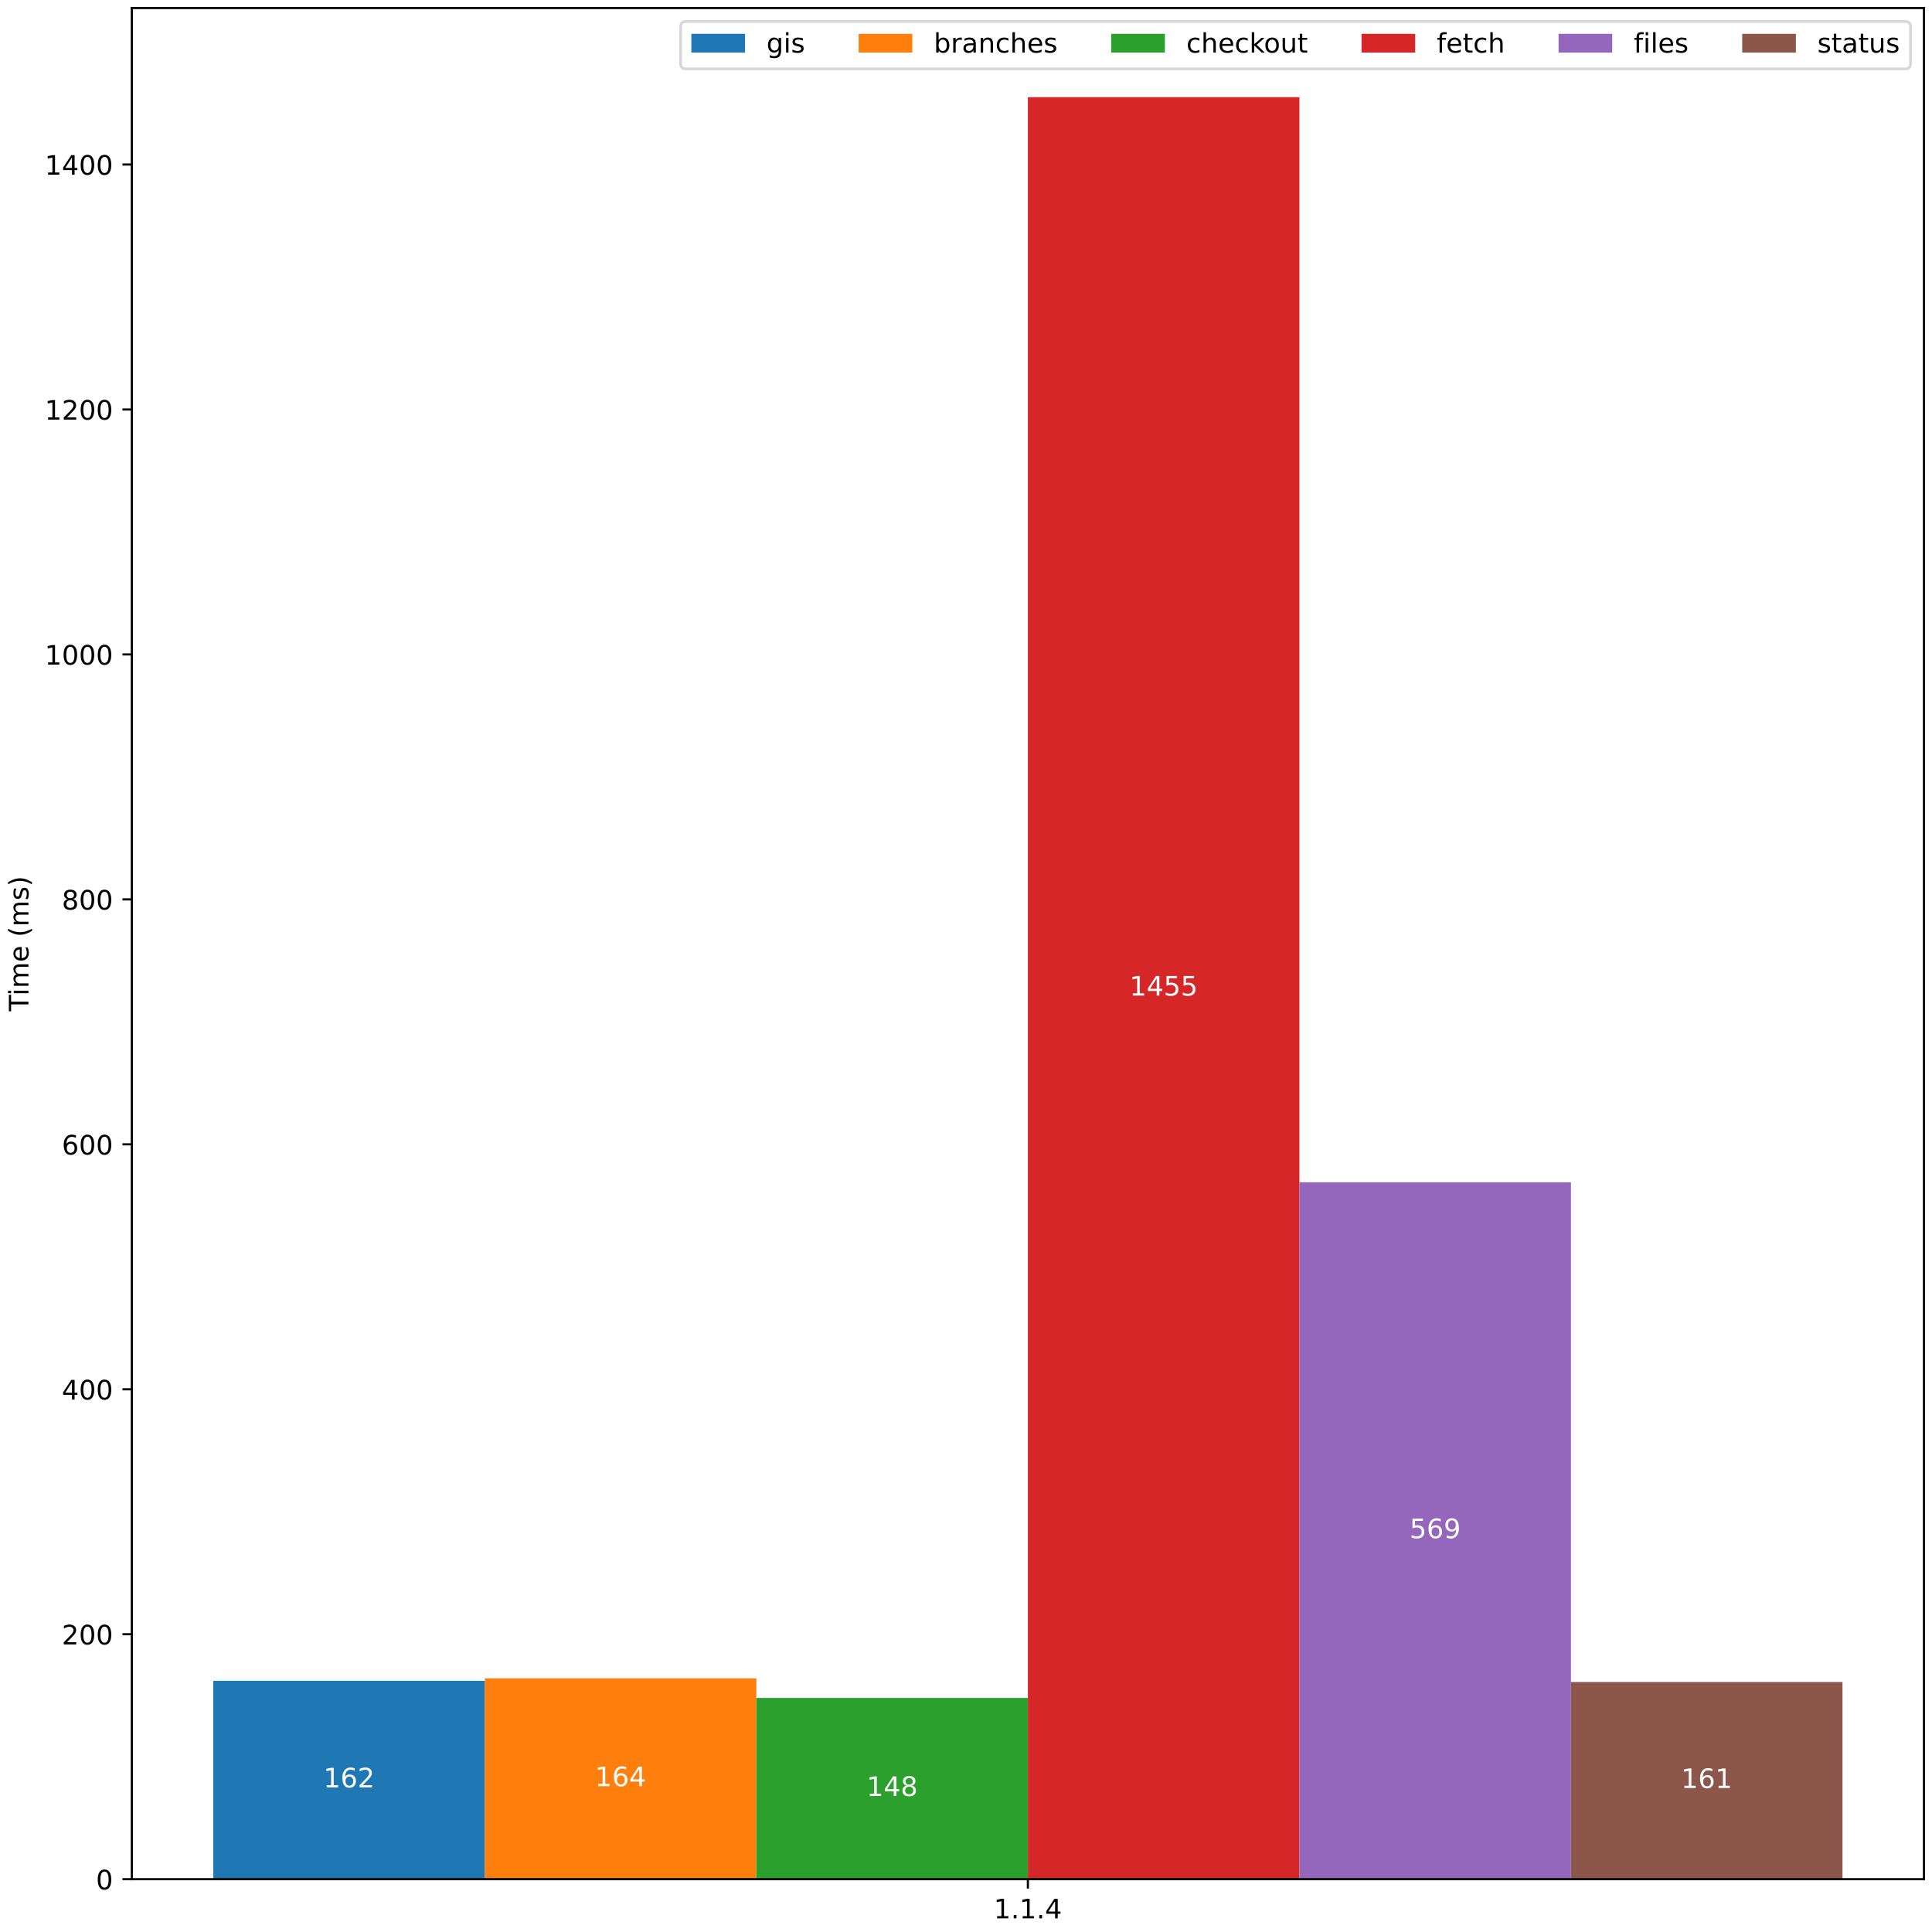
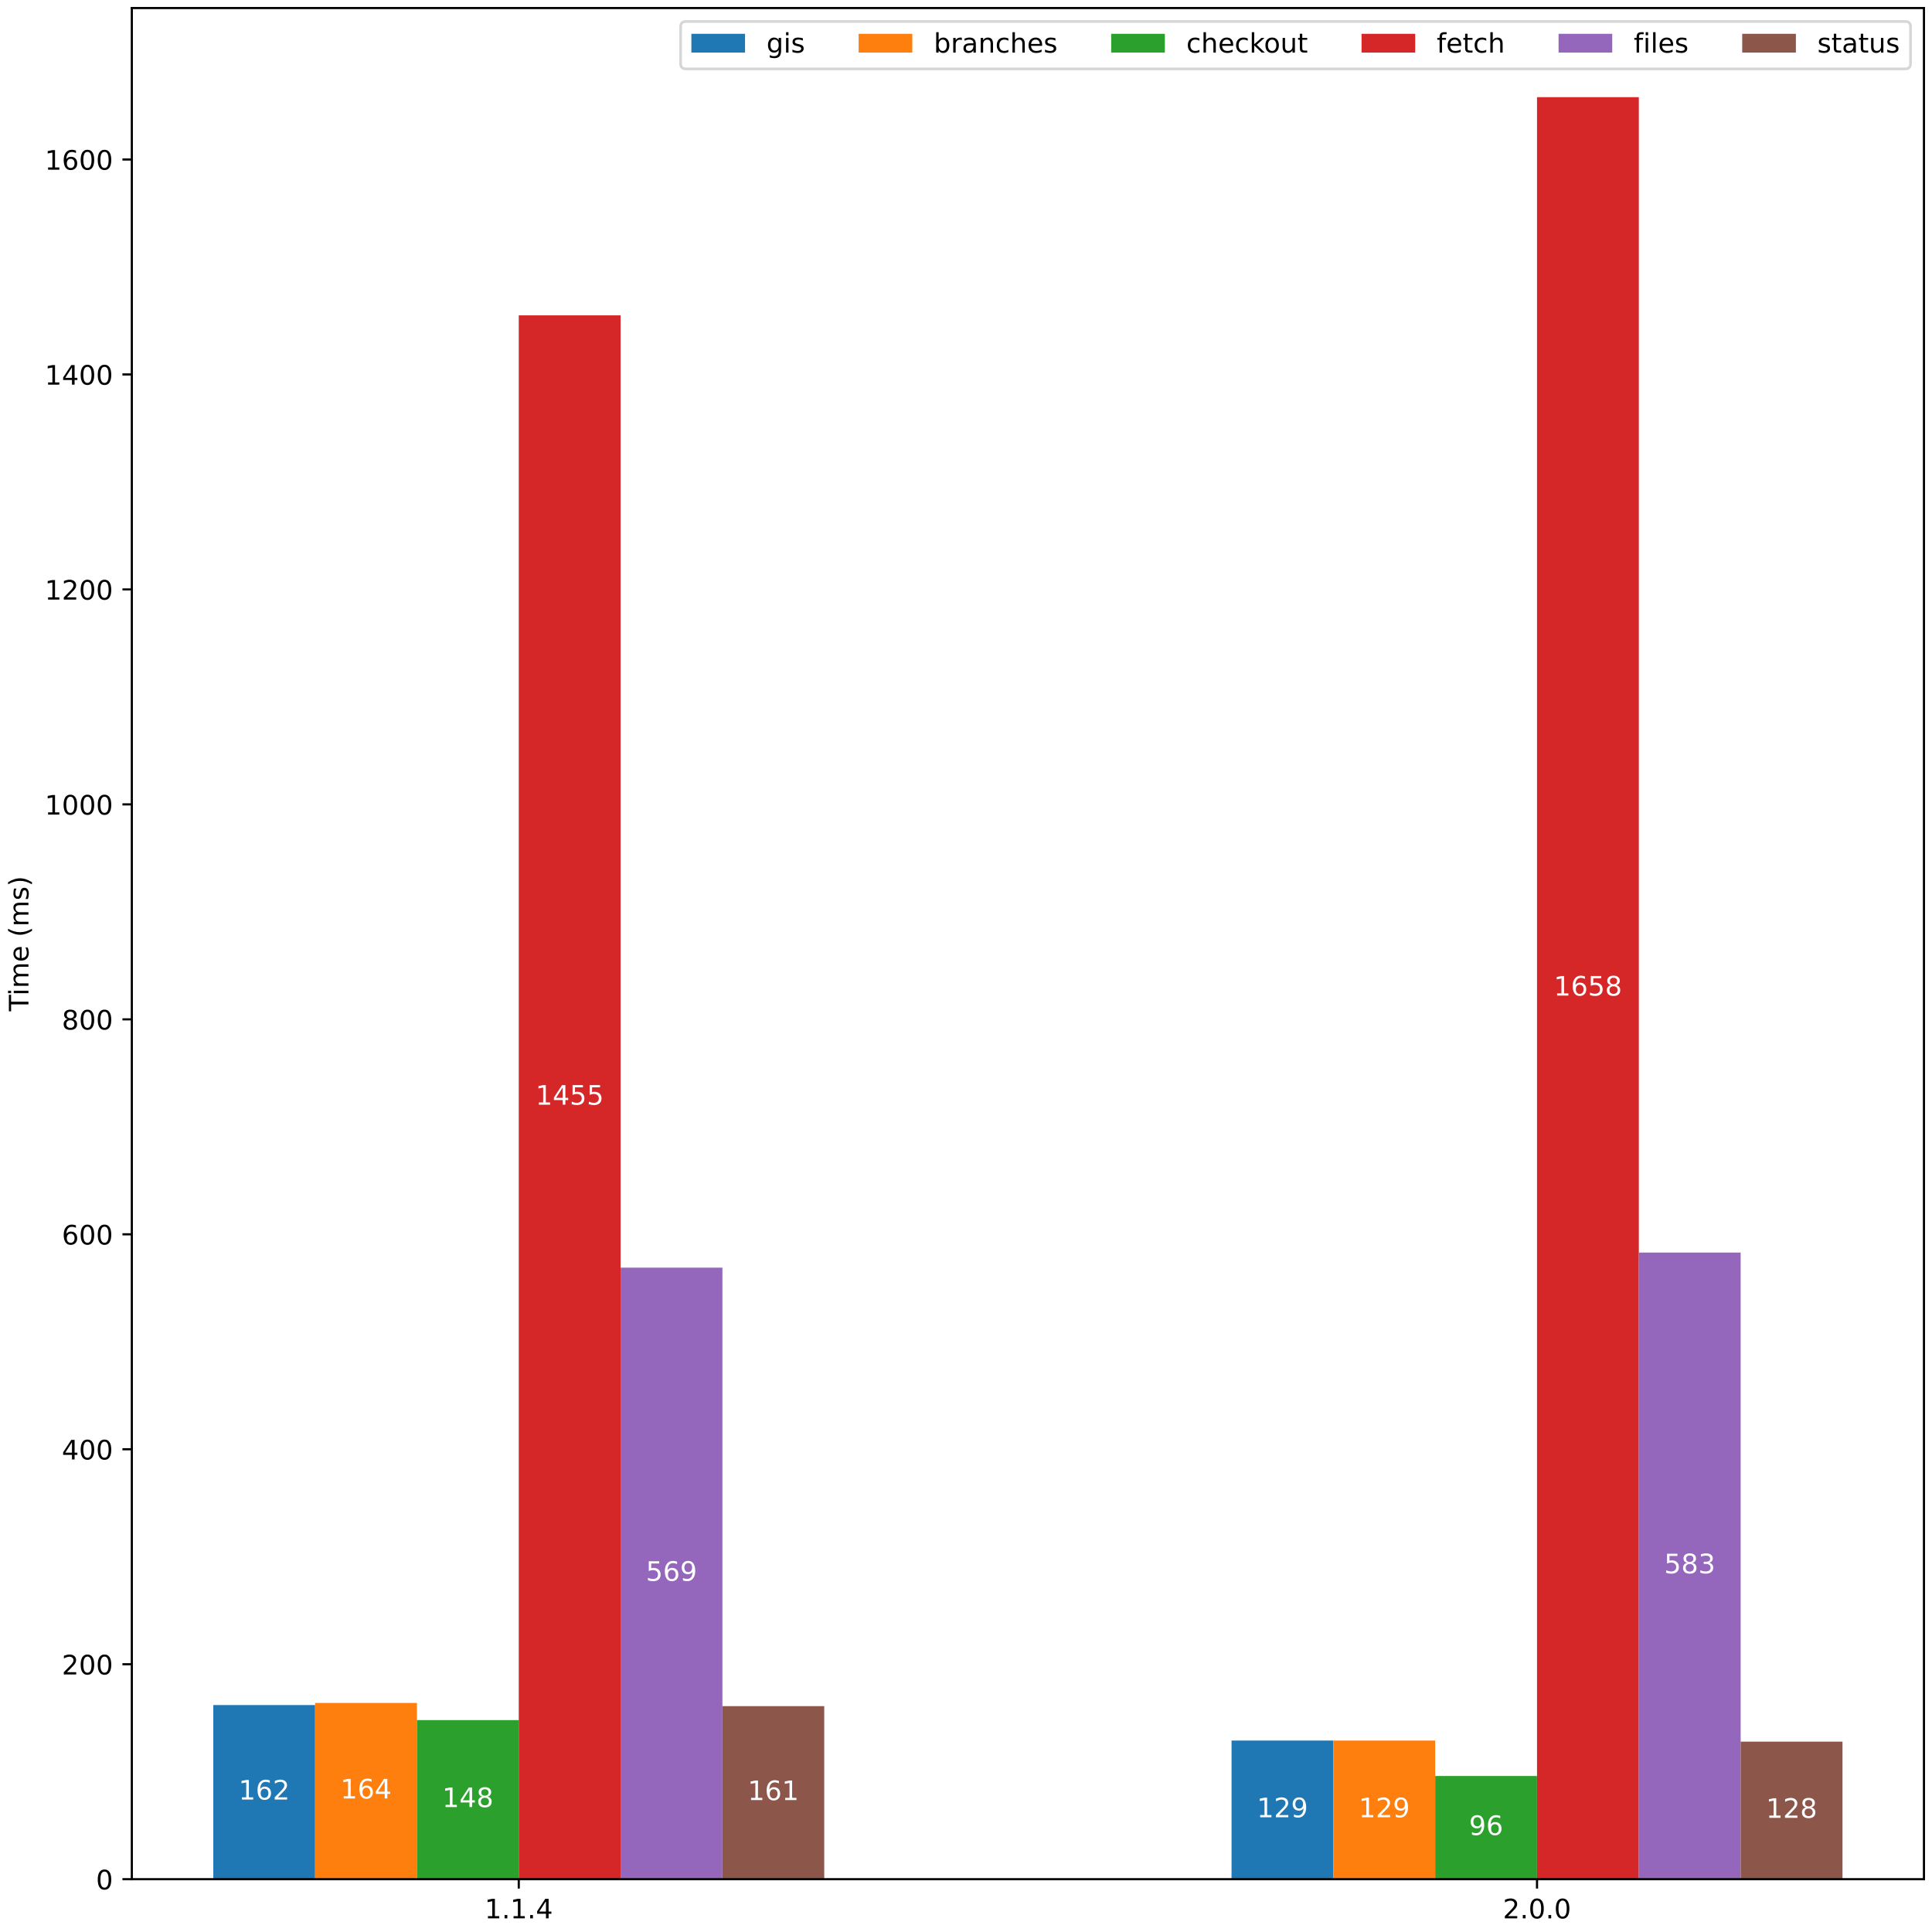
<svg xmlns="http://www.w3.org/2000/svg" xmlns:xlink="http://www.w3.org/1999/xlink" width="720pt" height="720pt" viewBox="0 0 720 720" version="1.1">
  <defs>
    <style type="text/css">*{stroke-linejoin: round; stroke-linecap: butt}</style>
  </defs>
  <g id="figure_1">
    <g id="patch_1">
      <path d="M 0 720  L 720 720  L 720 0  L 0 0  z " style="fill: #ffffff" />
    </g>
    <g id="axes_1">
      <g id="patch_2">
        <path d="M 49.128 700.322  L 717 700.322  L 717 3  L 49.128 3  z " style="fill: #ffffff" />
      </g>
      <g id="patch_3">
-         <path d="M 79.486 700.322  L 180.679 700.322  L 180.679 626.379  L 79.486 626.379  z " clip-path="url(#p3cb1d0f892)" style="fill: #1f77b4" />
+         <path d="M 79.486 700.322  L 117.433 700.322  L 117.433 635.432  L 79.486 635.432  z " clip-path="url(#p0a6f84c519)" style="fill: #1f77b4" />
      </g>
      <g id="patch_4">
-         <path d="M 180.679 700.322  L 281.871 700.322  L 281.871 625.466  L 180.679 625.466  z " clip-path="url(#p3cb1d0f892)" style="fill: #ff7f0e" />
+         <path d="M 458.959 700.322  L 496.906 700.322  L 496.906 648.65  L 458.959 648.65  z " clip-path="url(#p0a6f84c519)" style="fill: #1f77b4" />
      </g>
      <g id="patch_5">
-         <path d="M 281.871 700.322  L 383.064 700.322  L 383.064 632.769  L 281.871 632.769  z " clip-path="url(#p3cb1d0f892)" style="fill: #2ca02c" />
+         <path d="M 117.433 700.322  L 155.381 700.322  L 155.381 634.631  L 117.433 634.631  z " clip-path="url(#p0a6f84c519)" style="fill: #ff7f0e" />
      </g>
      <g id="patch_6">
-         <path d="M 383.064 700.322  L 484.257 700.322  L 484.257 36.206  L 383.064 36.206  z " clip-path="url(#p3cb1d0f892)" style="fill: #d62728" />
+         <path d="M 496.906 700.322  L 534.853 700.322  L 534.853 648.65  L 496.906 648.65  z " clip-path="url(#p0a6f84c519)" style="fill: #ff7f0e" />
      </g>
      <g id="patch_7">
-         <path d="M 484.257 700.322  L 585.449 700.322  L 585.449 440.609  L 484.257 440.609  z " clip-path="url(#p3cb1d0f892)" style="fill: #9467bd" />
+         <path d="M 155.381 700.322  L 193.328 700.322  L 193.328 641.04  L 155.381 641.04  z " clip-path="url(#p0a6f84c519)" style="fill: #2ca02c" />
      </g>
      <g id="patch_8">
-         <path d="M 585.449 700.322  L 686.642 700.322  L 686.642 626.835  L 585.449 626.835  z " clip-path="url(#p3cb1d0f892)" style="fill: #8c564b" />
+         <path d="M 534.853 700.322  L 572.8 700.322  L 572.8 661.869  L 534.853 661.869  z " clip-path="url(#p0a6f84c519)" style="fill: #2ca02c" />
+       </g>
+       <g id="patch_9">
+         <path d="M 193.328 700.322  L 231.275 700.322  L 231.275 117.518  L 193.328 117.518  z " clip-path="url(#p0a6f84c519)" style="fill: #d62728" />
+       </g>
+       <g id="patch_10">
+         <path d="M 572.8 700.322  L 610.747 700.322  L 610.747 36.206  L 572.8 36.206  z " clip-path="url(#p0a6f84c519)" style="fill: #d62728" />
+       </g>
+       <g id="patch_11">
+         <path d="M 231.275 700.322  L 269.222 700.322  L 269.222 472.407  L 231.275 472.407  z " clip-path="url(#p0a6f84c519)" style="fill: #9467bd" />
+       </g>
+       <g id="patch_12">
+         <path d="M 610.747 700.322  L 648.695 700.322  L 648.695 466.8  L 610.747 466.8  z " clip-path="url(#p0a6f84c519)" style="fill: #9467bd" />
+       </g>
+       <g id="patch_13">
+         <path d="M 269.222 700.322  L 307.17 700.322  L 307.17 635.833  L 269.222 635.833  z " clip-path="url(#p0a6f84c519)" style="fill: #8c564b" />
+       </g>
+       <g id="patch_14">
+         <path d="M 648.695 700.322  L 686.642 700.322  L 686.642 649.051  L 648.695 649.051  z " clip-path="url(#p0a6f84c519)" style="fill: #8c564b" />
      </g>
      <g id="matplotlib.axis_1">
        <g id="xtick_1">
          <g id="line2d_1">
            <defs>
-               <path id="md7d7375210" d="M 0 0  L 0 3.5  " style="stroke: #000000; stroke-width: 0.8" />
-             </defs>
-             <g>
-               <use xlink:href="#md7d7375210" x="383.064" y="700.322" style="stroke: #000000; stroke-width: 0.8" />
+               <path id="m52baa06b20" d="M 0 0  L 0 3.5  " style="stroke: #000000; stroke-width: 0.8" />
+             </defs>
+             <g>
+               <use xlink:href="#m52baa06b20" x="193.328" y="700.322" style="stroke: #000000; stroke-width: 0.8" />
            </g>
          </g>
          <g id="text_1">
-             <g transform="translate(370.3422 714.9201) scale(0.1 -0.1)">
+             <g transform="translate(180.606 714.9201) scale(0.1 -0.1)">
              <defs>
                <path id="DejaVuSans-31" d="M 794 531  L 1825 531  L 1825 4091  L 703 3866  L 703 4441  L 1819 4666  L 2450 4666  L 2450 531  L 3481 531  L 3481 0  L 794 0  L 794 531  z " transform="scale(0.015625)" />
                <path id="DejaVuSans-2e" d="M 684 794  L 1344 794  L 1344 0  L 684 0  L 684 794  z " transform="scale(0.015625)" />
                <path id="DejaVuSans-34" d="M 2419 4116  L 825 1625  L 2419 1625  L 2419 4116  z M 2253 4666  L 3047 4666  L 3047 1625  L 3713 1625  L 3713 1100  L 3047 1100  L 3047 0  L 2419 0  L 2419 1100  L 313 1100  L 313 1709  L 2253 4666  z " transform="scale(0.015625)" />
              </defs>
              <use xlink:href="#DejaVuSans-31" />
              <use xlink:href="#DejaVuSans-2e" x="63.623" />
              <use xlink:href="#DejaVuSans-31" x="95.41" />
              <use xlink:href="#DejaVuSans-2e" x="159.033" />
              <use xlink:href="#DejaVuSans-34" x="190.82" />
            </g>
          </g>
        </g>
+         <g id="xtick_2">
+           <g id="line2d_2">
+             <g>
+               <use xlink:href="#m52baa06b20" x="572.8" y="700.322" style="stroke: #000000; stroke-width: 0.8" />
+             </g>
+           </g>
+           <g id="text_2">
+             <g transform="translate(560.0784 714.9201) scale(0.1 -0.1)">
+               <defs>
+                 <path id="DejaVuSans-32" d="M 1228 531  L 3431 531  L 3431 0  L 469 0  L 469 531  Q 828 903 1448 1529  Q 2069 2156 2228 2338  Q 2531 2678 2651 2914  Q 2772 3150 2772 3378  Q 2772 3750 2511 3984  Q 2250 4219 1831 4219  Q 1534 4219 1204 4116  Q 875 4013 500 3803  L 500 4441  Q 881 4594 1212 4672  Q 1544 4750 1819 4750  Q 2544 4750 2975 4387  Q 3406 4025 3406 3419  Q 3406 3131 3298 2873  Q 3191 2616 2906 2266  Q 2828 2175 2409 1742  Q 1991 1309 1228 531  z " transform="scale(0.015625)" />
+                 <path id="DejaVuSans-30" d="M 2034 4250  Q 1547 4250 1301 3770  Q 1056 3291 1056 2328  Q 1056 1369 1301 889  Q 1547 409 2034 409  Q 2525 409 2770 889  Q 3016 1369 3016 2328  Q 3016 3291 2770 3770  Q 2525 4250 2034 4250  z M 2034 4750  Q 2819 4750 3233 4129  Q 3647 3509 3647 2328  Q 3647 1150 3233 529  Q 2819 -91 2034 -91  Q 1250 -91 836 529  Q 422 1150 422 2328  Q 422 3509 836 4129  Q 1250 4750 2034 4750  z " transform="scale(0.015625)" />
+               </defs>
+               <use xlink:href="#DejaVuSans-32" />
+               <use xlink:href="#DejaVuSans-2e" x="63.623" />
+               <use xlink:href="#DejaVuSans-30" x="95.41" />
+               <use xlink:href="#DejaVuSans-2e" x="159.033" />
+               <use xlink:href="#DejaVuSans-30" x="190.82" />
+             </g>
+           </g>
+         </g>
      </g>
      <g id="matplotlib.axis_2">
        <g id="ytick_1">
-           <g id="line2d_2">
-             <defs>
-               <path id="m21925e2efd" d="M 0 0  L -3.5 0  " style="stroke: #000000; stroke-width: 0.8" />
-             </defs>
-             <g>
-               <use xlink:href="#m21925e2efd" x="49.128" y="700.322" style="stroke: #000000; stroke-width: 0.8" />
-             </g>
-           </g>
-           <g id="text_2">
+           <g id="line2d_3">
+             <defs>
+               <path id="mcef396c5fe" d="M 0 0  L -3.5 0  " style="stroke: #000000; stroke-width: 0.8" />
+             </defs>
+             <g>
+               <use xlink:href="#mcef396c5fe" x="49.128" y="700.322" style="stroke: #000000; stroke-width: 0.8" />
+             </g>
+           </g>
+           <g id="text_3">
            <g transform="translate(35.76586 704.1209) scale(0.1 -0.1)">
-               <defs>
-                 <path id="DejaVuSans-30" d="M 2034 4250  Q 1547 4250 1301 3770  Q 1056 3291 1056 2328  Q 1056 1369 1301 889  Q 1547 409 2034 409  Q 2525 409 2770 889  Q 3016 1369 3016 2328  Q 3016 3291 2770 3770  Q 2525 4250 2034 4250  z M 2034 4750  Q 2819 4750 3233 4129  Q 3647 3509 3647 2328  Q 3647 1150 3233 529  Q 2819 -91 2034 -91  Q 1250 -91 836 529  Q 422 1150 422 2328  Q 422 3509 836 4129  Q 1250 4750 2034 4750  z " transform="scale(0.015625)" />
-               </defs>
              <use xlink:href="#DejaVuSans-30" />
            </g>
          </g>
        </g>
        <g id="ytick_2">
-           <g id="line2d_3">
-             <g>
-               <use xlink:href="#m21925e2efd" x="49.128" y="609.034" style="stroke: #000000; stroke-width: 0.8" />
-             </g>
-           </g>
-           <g id="text_3">
-             <g transform="translate(23.04087 612.8335) scale(0.1 -0.1)">
-               <defs>
-                 <path id="DejaVuSans-32" d="M 1228 531  L 3431 531  L 3431 0  L 469 0  L 469 531  Q 828 903 1448 1529  Q 2069 2156 2228 2338  Q 2531 2678 2651 2914  Q 2772 3150 2772 3378  Q 2772 3750 2511 3984  Q 2250 4219 1831 4219  Q 1534 4219 1204 4116  Q 875 4013 500 3803  L 500 4441  Q 881 4594 1212 4672  Q 1544 4750 1819 4750  Q 2544 4750 2975 4387  Q 3406 4025 3406 3419  Q 3406 3131 3298 2873  Q 3191 2616 2906 2266  Q 2828 2175 2409 1742  Q 1991 1309 1228 531  z " transform="scale(0.015625)" />
-               </defs>
+           <g id="line2d_4">
+             <g>
+               <use xlink:href="#mcef396c5fe" x="49.128" y="620.211" style="stroke: #000000; stroke-width: 0.8" />
+             </g>
+           </g>
+           <g id="text_4">
+             <g transform="translate(23.04087 624.0104) scale(0.1 -0.1)">
              <use xlink:href="#DejaVuSans-32" />
              <use xlink:href="#DejaVuSans-30" x="63.623" />
              <use xlink:href="#DejaVuSans-30" x="127.246" />
            </g>
          </g>
        </g>
        <g id="ytick_3">
-           <g id="line2d_4">
-             <g>
-               <use xlink:href="#m21925e2efd" x="49.128" y="517.747" style="stroke: #000000; stroke-width: 0.8" />
-             </g>
-           </g>
-           <g id="text_4">
-             <g transform="translate(23.04087 521.5461) scale(0.1 -0.1)">
+           <g id="line2d_5">
+             <g>
+               <use xlink:href="#mcef396c5fe" x="49.128" y="540.101" style="stroke: #000000; stroke-width: 0.8" />
+             </g>
+           </g>
+           <g id="text_5">
+             <g transform="translate(23.04087 543.9) scale(0.1 -0.1)">
              <use xlink:href="#DejaVuSans-34" />
              <use xlink:href="#DejaVuSans-30" x="63.623" />
              <use xlink:href="#DejaVuSans-30" x="127.246" />
            </g>
          </g>
        </g>
        <g id="ytick_4">
-           <g id="line2d_5">
-             <g>
-               <use xlink:href="#m21925e2efd" x="49.128" y="426.46" style="stroke: #000000; stroke-width: 0.8" />
-             </g>
-           </g>
-           <g id="text_5">
-             <g transform="translate(23.04087 430.2587) scale(0.1 -0.1)">
+           <g id="line2d_6">
+             <g>
+               <use xlink:href="#mcef396c5fe" x="49.128" y="459.99" style="stroke: #000000; stroke-width: 0.8" />
+             </g>
+           </g>
+           <g id="text_6">
+             <g transform="translate(23.04087 463.7895) scale(0.1 -0.1)">
              <defs>
                <path id="DejaVuSans-36" d="M 2113 2584  Q 1688 2584 1439 2293  Q 1191 2003 1191 1497  Q 1191 994 1439 701  Q 1688 409 2113 409  Q 2538 409 2786 701  Q 3034 994 3034 1497  Q 3034 2003 2786 2293  Q 2538 2584 2113 2584  z M 3366 4563  L 3366 3988  Q 3128 4100 2886 4159  Q 2644 4219 2406 4219  Q 1781 4219 1451 3797  Q 1122 3375 1075 2522  Q 1259 2794 1537 2939  Q 1816 3084 2150 3084  Q 2853 3084 3261 2657  Q 3669 2231 3669 1497  Q 3669 778 3244 343  Q 2819 -91 2113 -91  Q 1303 -91 875 529  Q 447 1150 447 2328  Q 447 3434 972 4092  Q 1497 4750 2381 4750  Q 2619 4750 2861 4703  Q 3103 4656 3366 4563  z " transform="scale(0.015625)" />
              </defs>
              <use xlink:href="#DejaVuSans-36" />
              <use xlink:href="#DejaVuSans-30" x="63.623" />
              <use xlink:href="#DejaVuSans-30" x="127.246" />
            </g>
          </g>
        </g>
        <g id="ytick_5">
-           <g id="line2d_6">
-             <g>
-               <use xlink:href="#m21925e2efd" x="49.128" y="335.172" style="stroke: #000000; stroke-width: 0.8" />
-             </g>
-           </g>
-           <g id="text_6">
-             <g transform="translate(23.04087 338.9714) scale(0.1 -0.1)">
+           <g id="line2d_7">
+             <g>
+               <use xlink:href="#mcef396c5fe" x="49.128" y="379.88" style="stroke: #000000; stroke-width: 0.8" />
+             </g>
+           </g>
+           <g id="text_7">
+             <g transform="translate(23.04087 383.6791) scale(0.1 -0.1)">
              <defs>
                <path id="DejaVuSans-38" d="M 2034 2216  Q 1584 2216 1326 1975  Q 1069 1734 1069 1313  Q 1069 891 1326 650  Q 1584 409 2034 409  Q 2484 409 2743 651  Q 3003 894 3003 1313  Q 3003 1734 2745 1975  Q 2488 2216 2034 2216  z M 1403 2484  Q 997 2584 770 2862  Q 544 3141 544 3541  Q 544 4100 942 4425  Q 1341 4750 2034 4750  Q 2731 4750 3128 4425  Q 3525 4100 3525 3541  Q 3525 3141 3298 2862  Q 3072 2584 2669 2484  Q 3125 2378 3379 2068  Q 3634 1759 3634 1313  Q 3634 634 3220 271  Q 2806 -91 2034 -91  Q 1263 -91 848 271  Q 434 634 434 1313  Q 434 1759 690 2068  Q 947 2378 1403 2484  z M 1172 3481  Q 1172 3119 1398 2916  Q 1625 2713 2034 2713  Q 2441 2713 2670 2916  Q 2900 3119 2900 3481  Q 2900 3844 2670 4047  Q 2441 4250 2034 4250  Q 1625 4250 1398 4047  Q 1172 3844 1172 3481  z " transform="scale(0.015625)" />
              </defs>
              <use xlink:href="#DejaVuSans-38" />
              <use xlink:href="#DejaVuSans-30" x="63.623" />
              <use xlink:href="#DejaVuSans-30" x="127.246" />
            </g>
          </g>
        </g>
        <g id="ytick_6">
-           <g id="line2d_7">
-             <g>
-               <use xlink:href="#m21925e2efd" x="49.128" y="243.885" style="stroke: #000000; stroke-width: 0.8" />
-             </g>
-           </g>
-           <g id="text_7">
-             <g transform="translate(16.67836 247.684) scale(0.1 -0.1)">
+           <g id="line2d_8">
+             <g>
+               <use xlink:href="#mcef396c5fe" x="49.128" y="299.769" style="stroke: #000000; stroke-width: 0.8" />
+             </g>
+           </g>
+           <g id="text_8">
+             <g transform="translate(16.67836 303.5686) scale(0.1 -0.1)">
              <use xlink:href="#DejaVuSans-31" />
              <use xlink:href="#DejaVuSans-30" x="63.623" />
              <use xlink:href="#DejaVuSans-30" x="127.246" />
              <use xlink:href="#DejaVuSans-30" x="190.869" />
            </g>
          </g>
        </g>
        <g id="ytick_7">
-           <g id="line2d_8">
-             <g>
-               <use xlink:href="#m21925e2efd" x="49.128" y="152.597" style="stroke: #000000; stroke-width: 0.8" />
-             </g>
-           </g>
-           <g id="text_8">
-             <g transform="translate(16.67836 156.3966) scale(0.1 -0.1)">
+           <g id="line2d_9">
+             <g>
+               <use xlink:href="#mcef396c5fe" x="49.128" y="219.659" style="stroke: #000000; stroke-width: 0.8" />
+             </g>
+           </g>
+           <g id="text_9">
+             <g transform="translate(16.67836 223.4582) scale(0.1 -0.1)">
              <use xlink:href="#DejaVuSans-31" />
              <use xlink:href="#DejaVuSans-32" x="63.623" />
              <use xlink:href="#DejaVuSans-30" x="127.246" />
              <use xlink:href="#DejaVuSans-30" x="190.869" />
            </g>
          </g>
        </g>
        <g id="ytick_8">
-           <g id="line2d_9">
-             <g>
-               <use xlink:href="#m21925e2efd" x="49.128" y="61.31" style="stroke: #000000; stroke-width: 0.8" />
-             </g>
-           </g>
-           <g id="text_9">
-             <g transform="translate(16.67836 65.10927) scale(0.1 -0.1)">
+           <g id="line2d_10">
+             <g>
+               <use xlink:href="#mcef396c5fe" x="49.128" y="139.548" style="stroke: #000000; stroke-width: 0.8" />
+             </g>
+           </g>
+           <g id="text_10">
+             <g transform="translate(16.67836 143.3477) scale(0.1 -0.1)">
              <use xlink:href="#DejaVuSans-31" />
              <use xlink:href="#DejaVuSans-34" x="63.623" />
              <use xlink:href="#DejaVuSans-30" x="127.246" />
              <use xlink:href="#DejaVuSans-30" x="190.869" />
            </g>
          </g>
        </g>
-         <g id="text_10">
+         <g id="ytick_9">
+           <g id="line2d_11">
+             <g>
+               <use xlink:href="#mcef396c5fe" x="49.128" y="59.438" style="stroke: #000000; stroke-width: 0.8" />
+             </g>
+           </g>
+           <g id="text_11">
+             <g transform="translate(16.67836 63.23727) scale(0.1 -0.1)">
+               <use xlink:href="#DejaVuSans-31" />
+               <use xlink:href="#DejaVuSans-36" x="63.623" />
+               <use xlink:href="#DejaVuSans-30" x="127.246" />
+               <use xlink:href="#DejaVuSans-30" x="190.869" />
+             </g>
+           </g>
+         </g>
+         <g id="text_12">
          <g transform="translate(10.59868 376.8602) rotate(-90) scale(0.1 -0.1)">
            <defs>
              <path id="DejaVuSans-54" d="M -19 4666  L 3928 4666  L 3928 4134  L 2272 4134  L 2272 0  L 1638 0  L 1638 4134  L -19 4134  L -19 4666  z " transform="scale(0.015625)" />
              <path id="DejaVuSans-69" d="M 603 3500  L 1178 3500  L 1178 0  L 603 0  L 603 3500  z M 603 4863  L 1178 4863  L 1178 4134  L 603 4134  L 603 4863  z " transform="scale(0.015625)" />
              <path id="DejaVuSans-6d" d="M 3328 2828  Q 3544 3216 3844 3400  Q 4144 3584 4550 3584  Q 5097 3584 5394 3201  Q 5691 2819 5691 2113  L 5691 0  L 5113 0  L 5113 2094  Q 5113 2597 4934 2840  Q 4756 3084 4391 3084  Q 3944 3084 3684 2787  Q 3425 2491 3425 1978  L 3425 0  L 2847 0  L 2847 2094  Q 2847 2600 2669 2842  Q 2491 3084 2119 3084  Q 1678 3084 1418 2786  Q 1159 2488 1159 1978  L 1159 0  L 581 0  L 581 3500  L 1159 3500  L 1159 2956  Q 1356 3278 1631 3431  Q 1906 3584 2284 3584  Q 2666 3584 2933 3390  Q 3200 3197 3328 2828  z " transform="scale(0.015625)" />
              <path id="DejaVuSans-65" d="M 3597 1894  L 3597 1613  L 953 1613  Q 991 1019 1311 708  Q 1631 397 2203 397  Q 2534 397 2845 478  Q 3156 559 3463 722  L 3463 178  Q 3153 47 2828 -22  Q 2503 -91 2169 -91  Q 1331 -91 842 396  Q 353 884 353 1716  Q 353 2575 817 3079  Q 1281 3584 2069 3584  Q 2775 3584 3186 3129  Q 3597 2675 3597 1894  z M 3022 2063  Q 3016 2534 2758 2815  Q 2500 3097 2075 3097  Q 1594 3097 1305 2825  Q 1016 2553 972 2059  L 3022 2063  z " transform="scale(0.015625)" />
              <path id="DejaVuSans-20" transform="scale(0.015625)" />
              <path id="DejaVuSans-28" d="M 1984 4856  Q 1566 4138 1362 3434  Q 1159 2731 1159 2009  Q 1159 1288 1364 580  Q 1569 -128 1984 -844  L 1484 -844  Q 1016 -109 783 600  Q 550 1309 550 2009  Q 550 2706 781 3412  Q 1013 4119 1484 4856  L 1984 4856  z " transform="scale(0.015625)" />
              <path id="DejaVuSans-73" d="M 2834 3397  L 2834 2853  Q 2591 2978 2328 3040  Q 2066 3103 1784 3103  Q 1356 3103 1142 2972  Q 928 2841 928 2578  Q 928 2378 1081 2264  Q 1234 2150 1697 2047  L 1894 2003  Q 2506 1872 2764 1633  Q 3022 1394 3022 966  Q 3022 478 2636 193  Q 2250 -91 1575 -91  Q 1294 -91 989 -36  Q 684 19 347 128  L 347 722  Q 666 556 975 473  Q 1284 391 1588 391  Q 1994 391 2212 530  Q 2431 669 2431 922  Q 2431 1156 2273 1281  Q 2116 1406 1581 1522  L 1381 1569  Q 847 1681 609 1914  Q 372 2147 372 2553  Q 372 3047 722 3315  Q 1072 3584 1716 3584  Q 2034 3584 2315 3537  Q 2597 3491 2834 3397  z " transform="scale(0.015625)" />
              <path id="DejaVuSans-29" d="M 513 4856  L 1013 4856  Q 1481 4119 1714 3412  Q 1947 2706 1947 2009  Q 1947 1309 1714 600  Q 1481 -109 1013 -844  L 513 -844  Q 928 -128 1133 580  Q 1338 1288 1338 2009  Q 1338 2731 1133 3434  Q 928 4138 513 4856  z " transform="scale(0.015625)" />
            </defs>
            <use xlink:href="#DejaVuSans-54" />
            <use xlink:href="#DejaVuSans-69" x="57.959" />
            <use xlink:href="#DejaVuSans-6d" x="85.742" />
            <use xlink:href="#DejaVuSans-65" x="183.154" />
            <use xlink:href="#DejaVuSans-20" x="244.678" />
            <use xlink:href="#DejaVuSans-28" x="276.465" />
            <use xlink:href="#DejaVuSans-6d" x="315.479" />
            <use xlink:href="#DejaVuSans-73" x="412.891" />
            <use xlink:href="#DejaVuSans-29" x="464.99" />
          </g>
        </g>
      </g>
-       <g id="patch_9">
+       <g id="patch_15">
        <path d="M 49.128 700.322  L 49.128 3  " style="fill: none; stroke: #000000; stroke-width: 0.8; stroke-linejoin: miter; stroke-linecap: square" />
      </g>
-       <g id="patch_10">
+       <g id="patch_16">
        <path d="M 717 700.322  L 717 3  " style="fill: none; stroke: #000000; stroke-width: 0.8; stroke-linejoin: miter; stroke-linecap: square" />
      </g>
-       <g id="patch_11">
+       <g id="patch_17">
        <path d="M 49.128 700.322  L 717 700.322  " style="fill: none; stroke: #000000; stroke-width: 0.8; stroke-linejoin: miter; stroke-linecap: square" />
      </g>
-       <g id="patch_12">
+       <g id="patch_18">
        <path d="M 49.128 3  L 717 3  " style="fill: none; stroke: #000000; stroke-width: 0.8; stroke-linejoin: miter; stroke-linecap: square" />
      </g>
-       <g id="text_11">
-         <g style="fill: #ffffff" transform="translate(120.5387 666.1096) scale(0.1 -0.1)">
+       <g id="text_13">
+         <g style="fill: #ffffff" transform="translate(88.91603 670.6363) scale(0.1 -0.1)">
          <use xlink:href="#DejaVuSans-31" />
          <use xlink:href="#DejaVuSans-36" x="63.623" />
          <use xlink:href="#DejaVuSans-32" x="127.246" />
        </g>
      </g>
-       <g id="text_12">
-         <g style="fill: #ffffff" transform="translate(221.7314 665.6532) scale(0.1 -0.1)">
+       <g id="text_14">
+         <g style="fill: #ffffff" transform="translate(468.3884 677.2454) scale(0.1 -0.1)">
+           <defs>
+             <path id="DejaVuSans-39" d="M 703 97  L 703 672  Q 941 559 1184 500  Q 1428 441 1663 441  Q 2288 441 2617 861  Q 2947 1281 2994 2138  Q 2813 1869 2534 1725  Q 2256 1581 1919 1581  Q 1219 1581 811 2004  Q 403 2428 403 3163  Q 403 3881 828 4315  Q 1253 4750 1959 4750  Q 2769 4750 3195 4129  Q 3622 3509 3622 2328  Q 3622 1225 3098 567  Q 2575 -91 1691 -91  Q 1453 -91 1209 -44  Q 966 3 703 97  z M 1959 2075  Q 2384 2075 2632 2365  Q 2881 2656 2881 3163  Q 2881 3666 2632 3958  Q 2384 4250 1959 4250  Q 1534 4250 1286 3958  Q 1038 3666 1038 3163  Q 1038 2656 1286 2365  Q 1534 2075 1959 2075  z " transform="scale(0.015625)" />
+           </defs>
+           <use xlink:href="#DejaVuSans-31" />
+           <use xlink:href="#DejaVuSans-32" x="63.623" />
+           <use xlink:href="#DejaVuSans-39" x="127.246" />
+         </g>
+       </g>
+       <g id="text_15">
+         <g style="fill: #ffffff" transform="translate(126.8633 670.2357) scale(0.1 -0.1)">
          <use xlink:href="#DejaVuSans-31" />
          <use xlink:href="#DejaVuSans-36" x="63.623" />
          <use xlink:href="#DejaVuSans-34" x="127.246" />
        </g>
      </g>
-       <g id="text_13">
-         <g style="fill: #ffffff" transform="translate(322.924 669.3047) scale(0.1 -0.1)">
+       <g id="text_16">
+         <g style="fill: #ffffff" transform="translate(506.3356 677.2454) scale(0.1 -0.1)">
+           <use xlink:href="#DejaVuSans-31" />
+           <use xlink:href="#DejaVuSans-32" x="63.623" />
+           <use xlink:href="#DejaVuSans-39" x="127.246" />
+         </g>
+       </g>
+       <g id="text_17">
+         <g style="fill: #ffffff" transform="translate(164.8105 673.4401) scale(0.1 -0.1)">
          <use xlink:href="#DejaVuSans-31" />
          <use xlink:href="#DejaVuSans-34" x="63.623" />
          <use xlink:href="#DejaVuSans-38" x="127.246" />
        </g>
      </g>
-       <g id="text_14">
-         <g style="fill: #ffffff" transform="translate(420.9354 371.0232) scale(0.1 -0.1)">
+       <g id="text_18">
+         <g style="fill: #ffffff" transform="translate(547.4641 683.8545) scale(0.1 -0.1)">
+           <use xlink:href="#DejaVuSans-39" />
+           <use xlink:href="#DejaVuSans-36" x="63.623" />
+         </g>
+       </g>
+       <g id="text_19">
+         <g style="fill: #ffffff" transform="translate(199.5765 411.6793) scale(0.1 -0.1)">
          <defs>
            <path id="DejaVuSans-35" d="M 691 4666  L 3169 4666  L 3169 4134  L 1269 4134  L 1269 2991  Q 1406 3038 1543 3061  Q 1681 3084 1819 3084  Q 2600 3084 3056 2656  Q 3513 2228 3513 1497  Q 3513 744 3044 326  Q 2575 -91 1722 -91  Q 1428 -91 1123 -41  Q 819 9 494 109  L 494 744  Q 775 591 1075 516  Q 1375 441 1709 441  Q 2250 441 2565 725  Q 2881 1009 2881 1497  Q 2881 1984 2565 2268  Q 2250 2553 1709 2553  Q 1456 2553 1204 2497  Q 953 2441 691 2322  L 691 4666  z " transform="scale(0.015625)" />
          </defs>
          <use xlink:href="#DejaVuSans-31" />
          <use xlink:href="#DejaVuSans-34" x="63.623" />
          <use xlink:href="#DejaVuSans-35" x="127.246" />
          <use xlink:href="#DejaVuSans-35" x="190.869" />
        </g>
      </g>
-       <g id="text_15">
-         <g style="fill: #ffffff" transform="translate(525.3093 573.2247) scale(0.1 -0.1)">
+       <g id="text_20">
+         <g style="fill: #ffffff" transform="translate(579.0489 371.0232) scale(0.1 -0.1)">
+           <use xlink:href="#DejaVuSans-31" />
+           <use xlink:href="#DejaVuSans-36" x="63.623" />
+           <use xlink:href="#DejaVuSans-35" x="127.246" />
+           <use xlink:href="#DejaVuSans-38" x="190.869" />
+         </g>
+       </g>
+       <g id="text_21">
+         <g style="fill: #ffffff" transform="translate(240.705 589.1239) scale(0.1 -0.1)">
+           <use xlink:href="#DejaVuSans-35" />
+           <use xlink:href="#DejaVuSans-36" x="63.623" />
+           <use xlink:href="#DejaVuSans-39" x="127.246" />
+         </g>
+       </g>
+       <g id="text_22">
+         <g style="fill: #ffffff" transform="translate(620.1774 586.32) scale(0.1 -0.1)">
          <defs>
-             <path id="DejaVuSans-39" d="M 703 97  L 703 672  Q 941 559 1184 500  Q 1428 441 1663 441  Q 2288 441 2617 861  Q 2947 1281 2994 2138  Q 2813 1869 2534 1725  Q 2256 1581 1919 1581  Q 1219 1581 811 2004  Q 403 2428 403 3163  Q 403 3881 828 4315  Q 1253 4750 1959 4750  Q 2769 4750 3195 4129  Q 3622 3509 3622 2328  Q 3622 1225 3098 567  Q 2575 -91 1691 -91  Q 1453 -91 1209 -44  Q 966 3 703 97  z M 1959 2075  Q 2384 2075 2632 2365  Q 2881 2656 2881 3163  Q 2881 3666 2632 3958  Q 2384 4250 1959 4250  Q 1534 4250 1286 3958  Q 1038 3666 1038 3163  Q 1038 2656 1286 2365  Q 1534 2075 1959 2075  z " transform="scale(0.015625)" />
+             <path id="DejaVuSans-33" d="M 2597 2516  Q 3050 2419 3304 2112  Q 3559 1806 3559 1356  Q 3559 666 3084 287  Q 2609 -91 1734 -91  Q 1441 -91 1130 -33  Q 819 25 488 141  L 488 750  Q 750 597 1062 519  Q 1375 441 1716 441  Q 2309 441 2620 675  Q 2931 909 2931 1356  Q 2931 1769 2642 2001  Q 2353 2234 1838 2234  L 1294 2234  L 1294 2753  L 1863 2753  Q 2328 2753 2575 2939  Q 2822 3125 2822 3475  Q 2822 3834 2567 4026  Q 2313 4219 1838 4219  Q 1578 4219 1281 4162  Q 984 4106 628 3988  L 628 4550  Q 988 4650 1302 4700  Q 1616 4750 1894 4750  Q 2613 4750 3031 4423  Q 3450 4097 3450 3541  Q 3450 3153 3228 2886  Q 3006 2619 2597 2516  z " transform="scale(0.015625)" />
          </defs>
          <use xlink:href="#DejaVuSans-35" />
-           <use xlink:href="#DejaVuSans-36" x="63.623" />
-           <use xlink:href="#DejaVuSans-39" x="127.246" />
-         </g>
-       </g>
-       <g id="text_16">
-         <g style="fill: #ffffff" transform="translate(626.5019 666.3378) scale(0.1 -0.1)">
+           <use xlink:href="#DejaVuSans-38" x="63.623" />
+           <use xlink:href="#DejaVuSans-33" x="127.246" />
+         </g>
+       </g>
+       <g id="text_23">
+         <g style="fill: #ffffff" transform="translate(278.6522 670.8366) scale(0.1 -0.1)">
          <use xlink:href="#DejaVuSans-31" />
          <use xlink:href="#DejaVuSans-36" x="63.623" />
          <use xlink:href="#DejaVuSans-31" x="127.246" />
        </g>
      </g>
+       <g id="text_24">
+         <g style="fill: #ffffff" transform="translate(658.1246 677.4457) scale(0.1 -0.1)">
+           <use xlink:href="#DejaVuSans-31" />
+           <use xlink:href="#DejaVuSans-32" x="63.623" />
+           <use xlink:href="#DejaVuSans-38" x="127.246" />
+         </g>
+       </g>
      <g id="legend_1">
-         <g id="patch_13">
+         <g id="patch_19">
          <path d="M 255.654 25.678  L 710 25.678  Q 712 25.678 712 23.678  L 712 10  Q 712 8 710 8  L 255.654 8  Q 253.654 8 253.654 10  L 253.654 23.678  Q 253.654 25.678 255.654 25.678  z " style="fill: #ffffff; opacity: 0.8; stroke: #cccccc; stroke-linejoin: miter" />
        </g>
-         <g id="patch_14">
+         <g id="patch_20">
          <path d="M 257.654 19.599  L 277.654 19.599  L 277.654 12.599  L 257.654 12.599  z " style="fill: #1f77b4" />
        </g>
-         <g id="text_17">
+         <g id="text_25">
          <g transform="translate(285.6544 19.59868) scale(0.1 -0.1)">
            <defs>
              <path id="DejaVuSans-67" d="M 2906 1791  Q 2906 2416 2648 2759  Q 2391 3103 1925 3103  Q 1463 3103 1205 2759  Q 947 2416 947 1791  Q 947 1169 1205 825  Q 1463 481 1925 481  Q 2391 481 2648 825  Q 2906 1169 2906 1791  z M 3481 434  Q 3481 -459 3084 -895  Q 2688 -1331 1869 -1331  Q 1566 -1331 1297 -1286  Q 1028 -1241 775 -1147  L 775 -588  Q 1028 -725 1275 -790  Q 1522 -856 1778 -856  Q 2344 -856 2625 -561  Q 2906 -266 2906 331  L 2906 616  Q 2728 306 2450 153  Q 2172 0 1784 0  Q 1141 0 747 490  Q 353 981 353 1791  Q 353 2603 747 3093  Q 1141 3584 1784 3584  Q 2172 3584 2450 3431  Q 2728 3278 2906 2969  L 2906 3500  L 3481 3500  L 3481 434  z " transform="scale(0.015625)" />
            </defs>
            <use xlink:href="#DejaVuSans-67" />
            <use xlink:href="#DejaVuSans-69" x="63.477" />
            <use xlink:href="#DejaVuSans-73" x="91.26" />
          </g>
        </g>
-         <g id="patch_15">
+         <g id="patch_21">
          <path d="M 319.99 19.599  L 339.99 19.599  L 339.99 12.599  L 319.99 12.599  z " style="fill: #ff7f0e" />
        </g>
-         <g id="text_18">
+         <g id="text_26">
          <g transform="translate(347.9904 19.59868) scale(0.1 -0.1)">
            <defs>
              <path id="DejaVuSans-62" d="M 3116 1747  Q 3116 2381 2855 2742  Q 2594 3103 2138 3103  Q 1681 3103 1420 2742  Q 1159 2381 1159 1747  Q 1159 1113 1420 752  Q 1681 391 2138 391  Q 2594 391 2855 752  Q 3116 1113 3116 1747  z M 1159 2969  Q 1341 3281 1617 3432  Q 1894 3584 2278 3584  Q 2916 3584 3314 3078  Q 3713 2572 3713 1747  Q 3713 922 3314 415  Q 2916 -91 2278 -91  Q 1894 -91 1617 61  Q 1341 213 1159 525  L 1159 0  L 581 0  L 581 4863  L 1159 4863  L 1159 2969  z " transform="scale(0.015625)" />
              <path id="DejaVuSans-72" d="M 2631 2963  Q 2534 3019 2420 3045  Q 2306 3072 2169 3072  Q 1681 3072 1420 2755  Q 1159 2438 1159 1844  L 1159 0  L 581 0  L 581 3500  L 1159 3500  L 1159 2956  Q 1341 3275 1631 3429  Q 1922 3584 2338 3584  Q 2397 3584 2469 3576  Q 2541 3569 2628 3553  L 2631 2963  z " transform="scale(0.015625)" />
              <path id="DejaVuSans-61" d="M 2194 1759  Q 1497 1759 1228 1600  Q 959 1441 959 1056  Q 959 750 1161 570  Q 1363 391 1709 391  Q 2188 391 2477 730  Q 2766 1069 2766 1631  L 2766 1759  L 2194 1759  z M 3341 1997  L 3341 0  L 2766 0  L 2766 531  Q 2569 213 2275 61  Q 1981 -91 1556 -91  Q 1019 -91 701 211  Q 384 513 384 1019  Q 384 1609 779 1909  Q 1175 2209 1959 2209  L 2766 2209  L 2766 2266  Q 2766 2663 2505 2880  Q 2244 3097 1772 3097  Q 1472 3097 1187 3025  Q 903 2953 641 2809  L 641 3341  Q 956 3463 1253 3523  Q 1550 3584 1831 3584  Q 2591 3584 2966 3190  Q 3341 2797 3341 1997  z " transform="scale(0.015625)" />
              <path id="DejaVuSans-6e" d="M 3513 2113  L 3513 0  L 2938 0  L 2938 2094  Q 2938 2591 2744 2837  Q 2550 3084 2163 3084  Q 1697 3084 1428 2787  Q 1159 2491 1159 1978  L 1159 0  L 581 0  L 581 3500  L 1159 3500  L 1159 2956  Q 1366 3272 1645 3428  Q 1925 3584 2291 3584  Q 2894 3584 3203 3211  Q 3513 2838 3513 2113  z " transform="scale(0.015625)" />
              <path id="DejaVuSans-63" d="M 3122 3366  L 3122 2828  Q 2878 2963 2633 3030  Q 2388 3097 2138 3097  Q 1578 3097 1268 2742  Q 959 2388 959 1747  Q 959 1106 1268 751  Q 1578 397 2138 397  Q 2388 397 2633 464  Q 2878 531 3122 666  L 3122 134  Q 2881 22 2623 -34  Q 2366 -91 2075 -91  Q 1284 -91 818 406  Q 353 903 353 1747  Q 353 2603 823 3093  Q 1294 3584 2113 3584  Q 2378 3584 2631 3529  Q 2884 3475 3122 3366  z " transform="scale(0.015625)" />
              <path id="DejaVuSans-68" d="M 3513 2113  L 3513 0  L 2938 0  L 2938 2094  Q 2938 2591 2744 2837  Q 2550 3084 2163 3084  Q 1697 3084 1428 2787  Q 1159 2491 1159 1978  L 1159 0  L 581 0  L 581 4863  L 1159 4863  L 1159 2956  Q 1366 3272 1645 3428  Q 1925 3584 2291 3584  Q 2894 3584 3203 3211  Q 3513 2838 3513 2113  z " transform="scale(0.015625)" />
            </defs>
            <use xlink:href="#DejaVuSans-62" />
            <use xlink:href="#DejaVuSans-72" x="63.477" />
            <use xlink:href="#DejaVuSans-61" x="104.59" />
            <use xlink:href="#DejaVuSans-6e" x="165.869" />
            <use xlink:href="#DejaVuSans-63" x="229.248" />
            <use xlink:href="#DejaVuSans-68" x="284.229" />
            <use xlink:href="#DejaVuSans-65" x="347.607" />
            <use xlink:href="#DejaVuSans-73" x="409.131" />
          </g>
        </g>
-         <g id="patch_16">
+         <g id="patch_22">
          <path d="M 414.114 19.599  L 434.114 19.599  L 434.114 12.599  L 414.114 12.599  z " style="fill: #2ca02c" />
        </g>
-         <g id="text_19">
+         <g id="text_27">
          <g transform="translate(442.1138 19.59868) scale(0.1 -0.1)">
            <defs>
              <path id="DejaVuSans-6b" d="M 581 4863  L 1159 4863  L 1159 1991  L 2875 3500  L 3609 3500  L 1753 1863  L 3688 0  L 2938 0  L 1159 1709  L 1159 0  L 581 0  L 581 4863  z " transform="scale(0.015625)" />
              <path id="DejaVuSans-6f" d="M 1959 3097  Q 1497 3097 1228 2736  Q 959 2375 959 1747  Q 959 1119 1226 758  Q 1494 397 1959 397  Q 2419 397 2687 759  Q 2956 1122 2956 1747  Q 2956 2369 2687 2733  Q 2419 3097 1959 3097  z M 1959 3584  Q 2709 3584 3137 3096  Q 3566 2609 3566 1747  Q 3566 888 3137 398  Q 2709 -91 1959 -91  Q 1206 -91 779 398  Q 353 888 353 1747  Q 353 2609 779 3096  Q 1206 3584 1959 3584  z " transform="scale(0.015625)" />
              <path id="DejaVuSans-75" d="M 544 1381  L 544 3500  L 1119 3500  L 1119 1403  Q 1119 906 1312 657  Q 1506 409 1894 409  Q 2359 409 2629 706  Q 2900 1003 2900 1516  L 2900 3500  L 3475 3500  L 3475 0  L 2900 0  L 2900 538  Q 2691 219 2414 64  Q 2138 -91 1772 -91  Q 1169 -91 856 284  Q 544 659 544 1381  z M 1991 3584  L 1991 3584  z " transform="scale(0.015625)" />
              <path id="DejaVuSans-74" d="M 1172 4494  L 1172 3500  L 2356 3500  L 2356 3053  L 1172 3053  L 1172 1153  Q 1172 725 1289 603  Q 1406 481 1766 481  L 2356 481  L 2356 0  L 1766 0  Q 1100 0 847 248  Q 594 497 594 1153  L 594 3053  L 172 3053  L 172 3500  L 594 3500  L 594 4494  L 1172 4494  z " transform="scale(0.015625)" />
            </defs>
            <use xlink:href="#DejaVuSans-63" />
            <use xlink:href="#DejaVuSans-68" x="54.98" />
            <use xlink:href="#DejaVuSans-65" x="118.359" />
            <use xlink:href="#DejaVuSans-63" x="179.883" />
            <use xlink:href="#DejaVuSans-6b" x="234.863" />
            <use xlink:href="#DejaVuSans-6f" x="289.148" />
            <use xlink:href="#DejaVuSans-75" x="350.33" />
            <use xlink:href="#DejaVuSans-74" x="413.709" />
          </g>
        </g>
-         <g id="patch_17">
+         <g id="patch_23">
          <path d="M 507.406 19.599  L 527.406 19.599  L 527.406 12.599  L 507.406 12.599  z " style="fill: #d62728" />
        </g>
-         <g id="text_20">
+         <g id="text_28">
          <g transform="translate(535.406 19.59868) scale(0.1 -0.1)">
            <defs>
              <path id="DejaVuSans-66" d="M 2375 4863  L 2375 4384  L 1825 4384  Q 1516 4384 1395 4259  Q 1275 4134 1275 3809  L 1275 3500  L 2222 3500  L 2222 3053  L 1275 3053  L 1275 0  L 697 0  L 697 3053  L 147 3053  L 147 3500  L 697 3500  L 697 3744  Q 697 4328 969 4595  Q 1241 4863 1831 4863  L 2375 4863  z " transform="scale(0.015625)" />
            </defs>
            <use xlink:href="#DejaVuSans-66" />
            <use xlink:href="#DejaVuSans-65" x="35.205" />
            <use xlink:href="#DejaVuSans-74" x="96.729" />
            <use xlink:href="#DejaVuSans-63" x="135.938" />
            <use xlink:href="#DejaVuSans-68" x="190.918" />
          </g>
        </g>
-         <g id="patch_18">
+         <g id="patch_24">
          <path d="M 580.836 19.599  L 600.836 19.599  L 600.836 12.599  L 580.836 12.599  z " style="fill: #9467bd" />
        </g>
-         <g id="text_21">
+         <g id="text_29">
          <g transform="translate(608.8357 19.59868) scale(0.1 -0.1)">
            <defs>
              <path id="DejaVuSans-6c" d="M 603 4863  L 1178 4863  L 1178 0  L 603 0  L 603 4863  z " transform="scale(0.015625)" />
            </defs>
            <use xlink:href="#DejaVuSans-66" />
            <use xlink:href="#DejaVuSans-69" x="35.205" />
            <use xlink:href="#DejaVuSans-6c" x="62.988" />
            <use xlink:href="#DejaVuSans-65" x="90.771" />
            <use xlink:href="#DejaVuSans-73" x="152.295" />
          </g>
        </g>
-         <g id="patch_19">
+         <g id="patch_25">
          <path d="M 649.275 19.599  L 669.275 19.599  L 669.275 12.599  L 649.275 12.599  z " style="fill: #8c564b" />
        </g>
-         <g id="text_22">
+         <g id="text_30">
          <g transform="translate(677.2748 19.59868) scale(0.1 -0.1)">
            <use xlink:href="#DejaVuSans-73" />
            <use xlink:href="#DejaVuSans-74" x="52.1" />
            <use xlink:href="#DejaVuSans-61" x="91.309" />
            <use xlink:href="#DejaVuSans-74" x="152.588" />
            <use xlink:href="#DejaVuSans-75" x="191.797" />
            <use xlink:href="#DejaVuSans-73" x="255.176" />
          </g>
        </g>
      </g>
    </g>
  </g>
  <defs>
-     <clipPath id="p3cb1d0f892">
+     <clipPath id="p0a6f84c519">
      <rect x="49.128" y="3" width="667.871" height="697.321" />
    </clipPath>
  </defs>
</svg>
